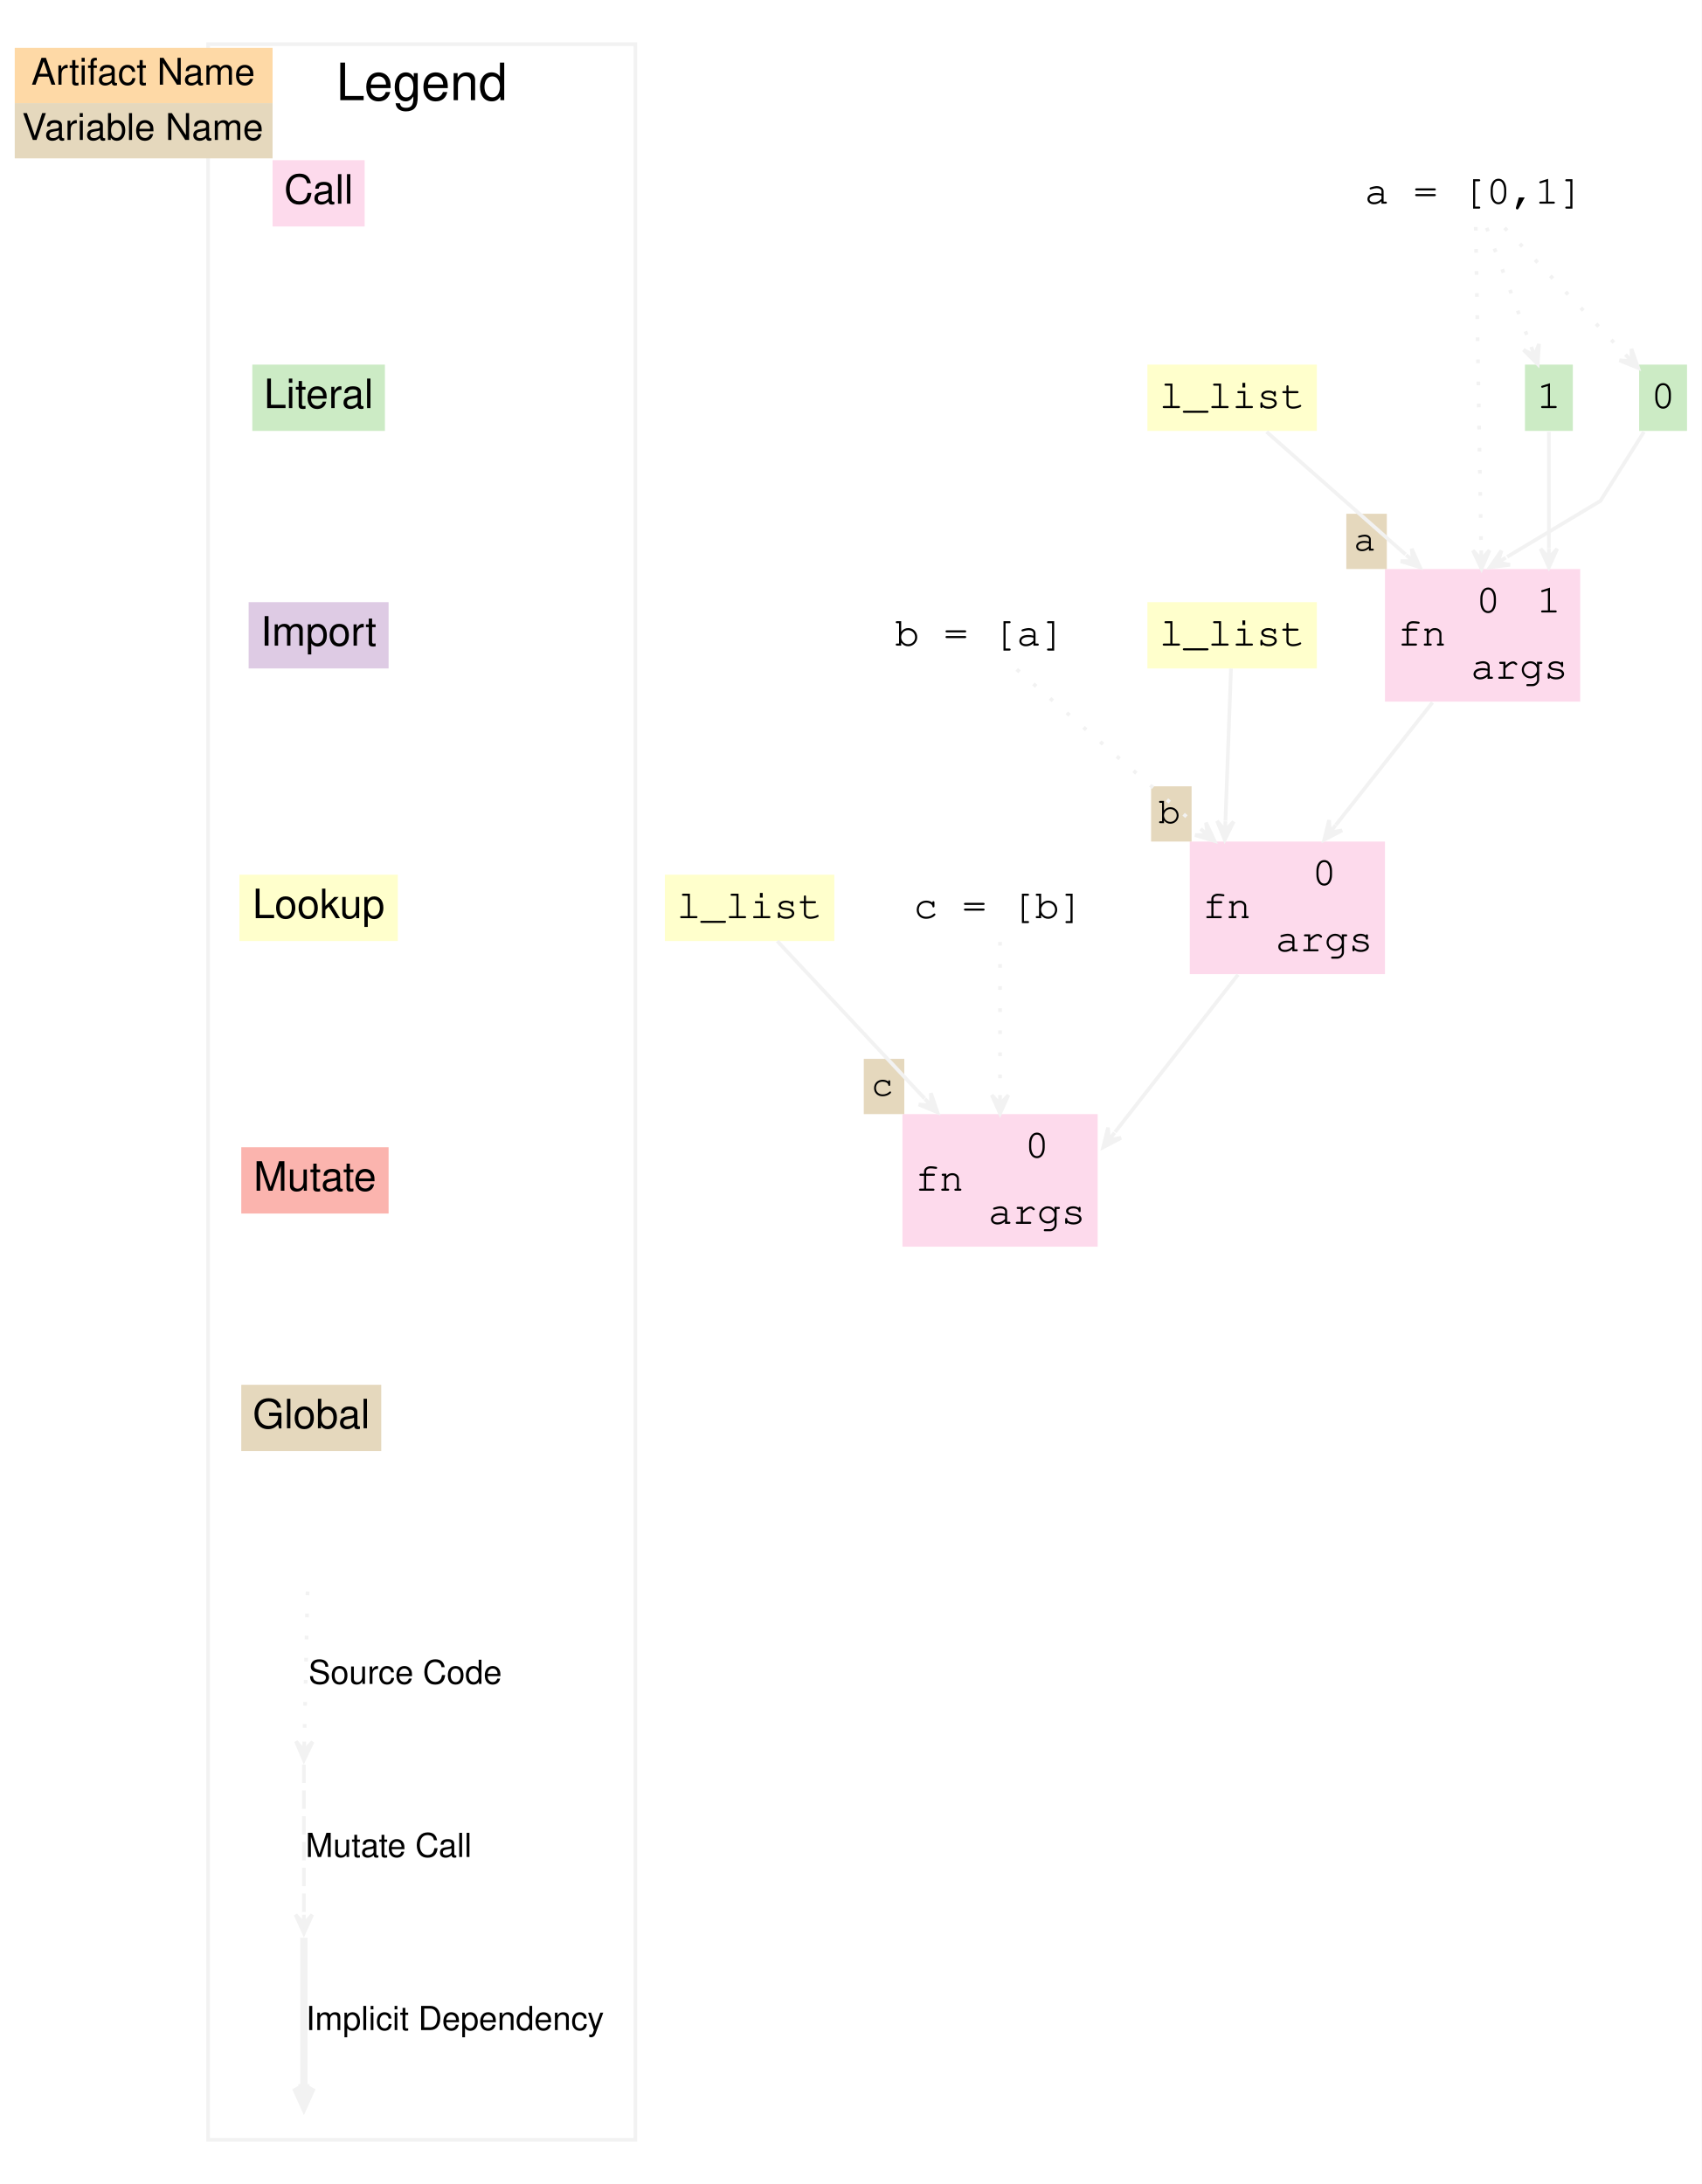
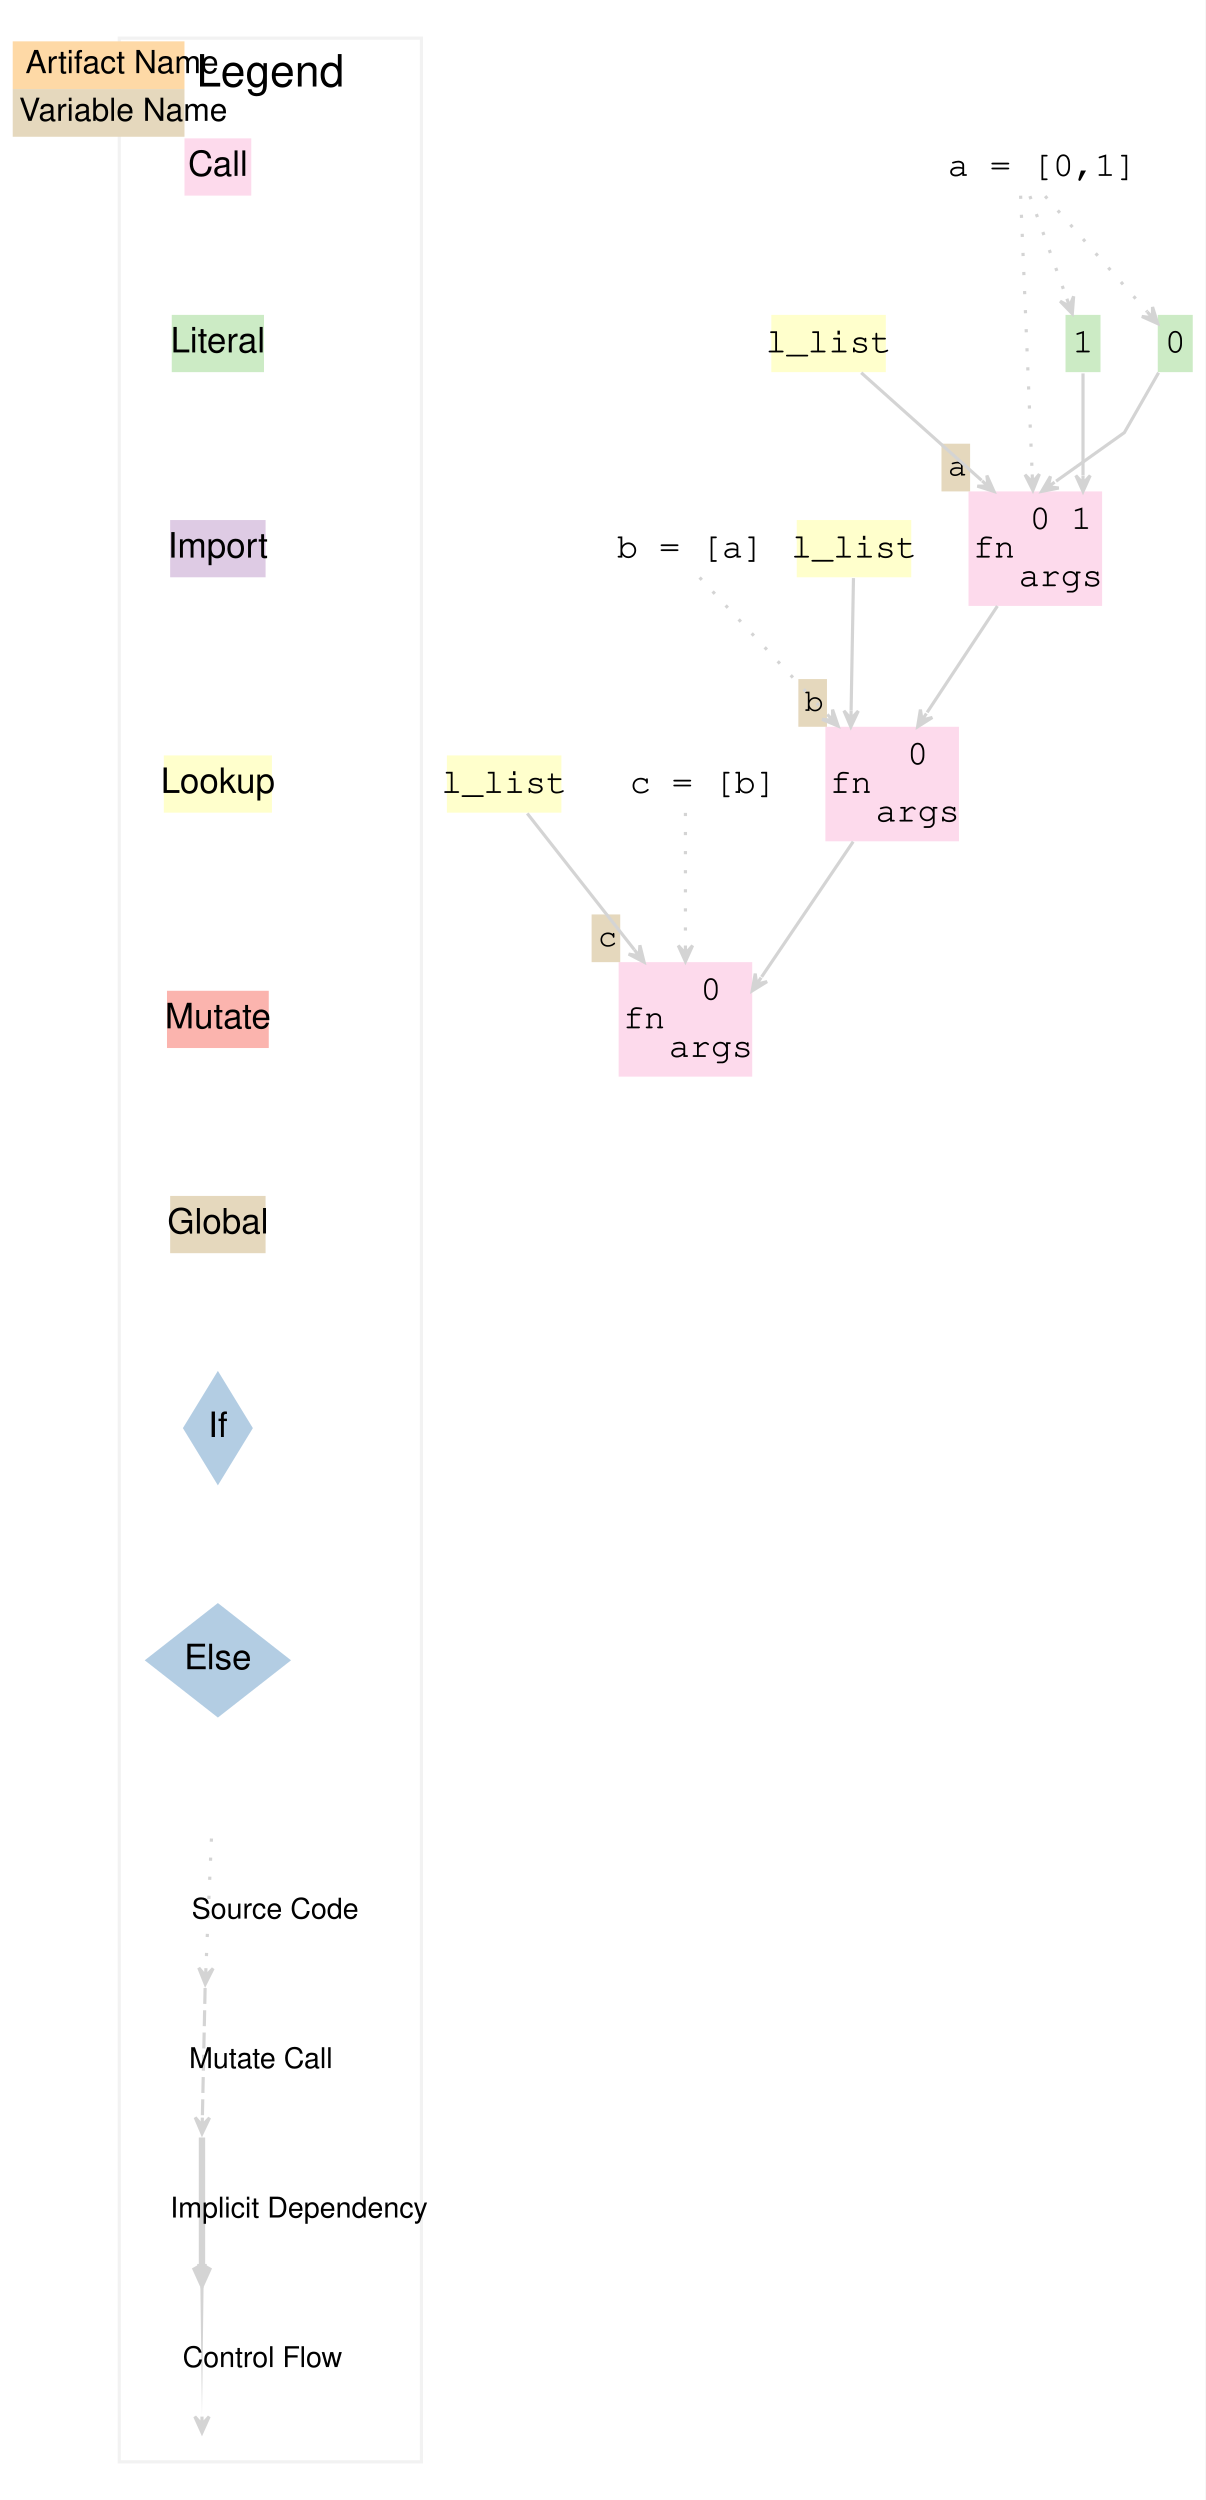
- <svg xmlns="http://www.w3.org/2000/svg" width="462pt" height="593pt" viewBox="0 0 462 593">
-   <g class="graph" transform="scale(1) translate(4 589)">
-     <polygon points="-4 4 -4 -589 458 -589 458 4" fill="#fff" stroke="transparent" />
+ <svg xmlns="http://www.w3.org/2000/svg" width="379pt" height="786pt" viewBox="0 0 379 786">
+   <g class="graph" transform="scale(1) translate(4 782)">
+     <polygon points="-4 4 -4 -782 375 -782 375 4" fill="#fff" stroke="transparent" />
    <g class="cluster">
-       <polygon points="52.5 -8 52.5 -577 168.5 -577 168.5 -8" fill="none" stroke="#f2f2f2" />
-       <text x="110.5" y="-561.8" font-family="Helvetica,sans-Serif" font-size="14" text-anchor="middle">Legend</text>
+       <polygon points="33.5 -8 33.5 -770 128.5 -770 128.5 -8" fill="none" stroke="#f2f2f2" />
+       <text x="81" y="-754.8" fill="#000000" font-family="Helvetica,sans-Serif" font-size="14" text-anchor="middle">Legend</text>
    </g>
    <g class="node">
-       <polygon points="70 -527.5 70 -545.5 95 -545.5 95 -527.5" fill="#fddaec" stroke="#f2f2f2" stroke-width="0" />
-       <text x="82.5" y="-533.7" fill="#000000" font-family="Helvetica,sans-Serif" font-size="11" text-anchor="middle">Call</text>
-       <polygon points="0 -561 0 -576 70 -576 70 -561" fill="#fed9a6" stroke="transparent" />
-       <text x="4.5" y="-566" fill="#000000" font-family="Helvetica,sans-Serif" font-size="10">Artifact Name</text>
-       <polygon points="0 -546 0 -561 70 -561 70 -546" fill="#e5d8bd" stroke="transparent" />
-       <text x="2" y="-551" fill="#000000" font-family="Helvetica,sans-Serif" font-size="10">Variable Name</text>
-       <polygon points="100.5 -490 64.5 -490 64.5 -472 100.5 -472" fill="#ccebc5" stroke="#f2f2f2" stroke-width="0" />
-       <text x="82.5" y="-478.2" fill="#000000" font-family="Helvetica,sans-Serif" font-size="11" text-anchor="middle">Literal</text>
-       <polygon points="101.5 -425.5 63.5 -425.5 63.5 -407.5 101.5 -407.5" fill="#decbe4" stroke="#f2f2f2" stroke-width="0" />
-       <text x="82.5" y="-413.7" fill="#000000" font-family="Helvetica,sans-Serif" font-size="11" text-anchor="middle">Import</text>
-       <polygon points="104 -351.5 61 -351.5 61 -333.5 104 -333.5" fill="#ffc" stroke="#f2f2f2" stroke-width="0" />
-       <text x="82.5" y="-339.7" fill="#000000" font-family="Helvetica,sans-Serif" font-size="11" text-anchor="middle">Lookup</text>
-       <polygon points="61.5 -259.5 61.5 -277.5 101.5 -277.5 101.5 -259.5" fill="#fbb4ae" stroke="#f2f2f2" stroke-width="0" />
-       <text x="81.5" y="-265.7" fill="#000000" font-family="Helvetica,sans-Serif" font-size="11" text-anchor="middle">Mutate</text>
-       <polygon points="99.5 -213 61.5 -213 61.5 -195 99.5 -195" fill="#e5d8bd" stroke="#f2f2f2" stroke-width="0" />
-       <text x="80.5" y="-201.2" fill="#000000" font-family="Helvetica,sans-Serif" font-size="11" text-anchor="middle">Global</text>
+       <polygon points="54 -720.5 54 -738.5 75 -738.5 75 -720.5" fill="#fddaec" stroke="#f2f2f2" stroke-width="0" />
+       <text x="64.5" y="-726.7" fill="#000000" font-family="Helvetica,sans-Serif" font-size="11" text-anchor="middle">Call</text>
+       <polygon points="0 -754 0 -769 54 -769 54 -754" fill="#fed9a6" stroke="transparent" />
+       <text x="4" y="-759" fill="#000000" font-family="Helvetica,sans-Serif" font-size="10">Artifact Name</text>
+       <polygon points="0 -739 0 -754 54 -754 54 -739" fill="#e5d8bd" stroke="transparent" />
+       <text x="2" y="-744" fill="#000000" font-family="Helvetica,sans-Serif" font-size="10">Variable Name</text>
+       <polygon points="79 -683 50 -683 50 -665 79 -665" fill="#ccebc5" stroke="#f2f2f2" stroke-width="0" />
+       <text x="64.5" y="-671.2" fill="#000000" font-family="Helvetica,sans-Serif" font-size="11" text-anchor="middle">Literal</text>
+       <polygon points="79.5 -618.5 49.5 -618.5 49.5 -600.5 79.5 -600.5" fill="#decbe4" stroke="#f2f2f2" stroke-width="0" />
+       <text x="64.5" y="-606.7" fill="#000000" font-family="Helvetica,sans-Serif" font-size="11" text-anchor="middle">Import</text>
+       <polygon points="81.5 -544.5 47.5 -544.5 47.5 -526.5 81.5 -526.5" fill="#ffc" stroke="#f2f2f2" stroke-width="0" />
+       <text x="64.5" y="-532.7" fill="#000000" font-family="Helvetica,sans-Serif" font-size="11" text-anchor="middle">Lookup</text>
+       <polygon points="48.5 -452.5 48.5 -470.5 80.5 -470.5 80.5 -452.5" fill="#fbb4ae" stroke="#f2f2f2" stroke-width="0" />
+       <text x="64.5" y="-458.7" fill="#000000" font-family="Helvetica,sans-Serif" font-size="11" text-anchor="middle">Mutate</text>
+       <polygon points="79.5 -406 49.5 -406 49.5 -388 79.5 -388" fill="#e5d8bd" stroke="#f2f2f2" stroke-width="0" />
+       <text x="64.5" y="-394.2" fill="#000000" font-family="Helvetica,sans-Serif" font-size="11" text-anchor="middle">Global</text>
+       <polygon points="64.5 -351 53.5 -333 64.5 -315 75.5 -333" fill="#b3cde3" stroke="#f2f2f2" stroke-width="0" />
+       <text x="64.5" y="-330.2" fill="#000000" font-family="Helvetica,sans-Serif" font-size="11" text-anchor="middle">If</text>
+       <polygon points="64.5 -278 41.5 -260 64.5 -242 87.5 -260" fill="#b3cde3" stroke="#f2f2f2" stroke-width="0" />
+       <text x="64.5" y="-257.2" fill="#000000" font-family="Helvetica,sans-Serif" font-size="11" text-anchor="middle">Else</text>
    </g>
    <g class="edge">
-       <path d="m79.5-156.87c-0.05 2.11-0.63 28.8-0.88 40.47" fill="none" stroke="#f2f2f2" stroke-dasharray="1,5" />
-       <polygon points="78.5 -111.12 80.86 -116.07 78.56 -113.62 78.61 -116.12 78.61 -116.12 78.61 -116.12 78.56 -113.62 76.36 -116.17 78.5 -111.12" fill="#f2f2f2" stroke="#f2f2f2" />
-       <text x="106" y="-131.8" font-family="Helvetica,sans-Serif" font-size="9" text-anchor="middle">Source Code</text>
-       <path d="m78.5-109.87v40.47" fill="none" stroke="#f2f2f2" stroke-dasharray="5,2" />
-       <polygon points="78.5 -64.12 80.75 -69.12 78.5 -66.62 78.5 -69.12 78.5 -69.12 78.5 -69.12 78.5 -66.62 76.25 -69.12 78.5 -64.12" fill="#f2f2f2" stroke="#f2f2f2" />
-       <text x="101.5" y="-84.8" font-family="Helvetica,sans-Serif" font-size="9" text-anchor="middle">Mutate Call</text>
-       <path d="m78.5-62.87v40.47" fill="none" stroke="#f2f2f2" stroke-width="2" />
-       <polygon points="78.5 -17.12 80.75 -22.12 79 -19.62 79 -22.12 78.5 -22.12 78 -22.12 78 -19.62 76.25 -22.12 78.5 -17.12" fill="#f2f2f2" stroke="#f2f2f2" stroke-width="2" />
-       <text x="119.5" y="-37.8" font-family="Helvetica,sans-Serif" font-size="9" text-anchor="middle">Implicit Dependency</text>
+       <path d="m62.478-203.97c-0.168 3.942-1.232 28.95-1.726 40.562" fill="none" stroke="#d4d4d4" stroke-dasharray="1,5" />
+       <polygon points="60.531 -158.22 62.991 -163.12 60.637 -160.72 60.743 -163.21 60.743 -163.21 60.743 -163.21 60.637 -160.72 58.495 -163.31 60.531 -158.22" fill="#d4d4d4" stroke="#d4d4d4" />
+       <text x="82.5" y="-178.8" fill="#000000" font-family="Helvetica,sans-Serif" font-size="9" text-anchor="middle">Source Code</text>
+       <path d="m60.489-156.97c-0.084 3.942-0.616 28.95-0.863 40.562" fill="none" stroke="#d4d4d4" stroke-dasharray="5,2" />
+       <polygon points="59.515 -111.22 61.871 -116.17 59.568 -113.72 59.622 -116.22 59.622 -116.22 59.622 -116.22 59.568 -113.72 57.372 -116.27 59.515 -111.22" fill="#d4d4d4" stroke="#d4d4d4" />
+       <text x="78" y="-131.8" fill="#000000" font-family="Helvetica,sans-Serif" font-size="9" text-anchor="middle">Mutate Call</text>
+       <path d="m59.5-109.97v40.562" fill="none" stroke="#d4d4d4" stroke-width="2" />
+       <polygon points="59.5 -64.22 61.75 -69.219 60 -66.719 60 -69.219 59.5 -69.22 59 -69.22 59 -66.72 57.25 -69.22 59.5 -64.22" fill="#d4d4d4" stroke="#d4d4d4" stroke-width="2" />
+       <text x="90" y="-84.8" fill="#000000" font-family="Helvetica,sans-Serif" font-size="9" text-anchor="middle">Implicit Dependency</text>
+       <polygon points="60 -62.972 59.991 -62.227 59.978 -61.192 59.962 -59.893 59.943 -58.355 59.922 -56.604 59.898 -54.667 59.872 -52.569 59.844 -50.336 59.815 -47.993 59.786 -45.567 59.755 -43.084 59.724 -40.569 59.693 -38.048 59.662 -35.547 59.632 -33.092 59.602 -30.709 59.574 -28.424 59.548 -26.261 59.523 -24.248 59.5 -22.41 59.5 -22.41 59.477 -24.248 59.452 -26.261 59.426 -28.424 59.398 -30.709 59.368 -33.092 59.338 -35.547 59.307 -38.048 59.276 -40.569 59.245 -43.084 59.214 -45.567 59.185 -47.993 59.156 -50.336 59.128 -52.569 59.102 -54.667 59.078 -56.604 59.057 -58.355 59.038 -59.893 59.022 -61.192 59.009 -62.227 59 -62.972" fill="#d4d4d4" stroke="transparent" />
+       <polygon points="59.5 -17.22 61.75 -22.219 59.5 -19.72 59.5 -22.22 59.5 -22.22 59.5 -22.22 59.5 -19.72 57.25 -22.22 59.5 -17.22" fill="#d4d4d4" stroke="#d4d4d4" />
+       <text x="78.5" y="-37.8" fill="#000000" font-family="Helvetica,sans-Serif" font-size="9" text-anchor="middle">Control Flow</text>
    </g>
    <g class="node">
-       <polygon points="454 -490 441 -490 441 -472 454 -472" fill="#ccebc5" stroke="#f2f2f2" stroke-width="0" />
-       <text x="447.5" y="-478.2" fill="#000000" font-family="Courier,monospace" font-size="11" text-anchor="middle">0</text>
-       <polygon points="372 -398.5 372 -434.5 425 -434.5 425 -398.5" fill="#fddaec" stroke="#f2f2f2" stroke-width="0" />
-       <text x="382" y="-413.7" fill="#000000" font-family="Courier,monospace" font-size="11" text-anchor="middle">fn</text>
-       <polyline points="392 -398.5 392 -434.5" fill="none" stroke="#f2f2f2" stroke-width="0" />
-       <text x="400" y="-422.7" fill="#000000" font-family="Courier,monospace" font-size="11" text-anchor="middle">0</text>
-       <polyline points="408 -416.5 408 -434.5" fill="none" stroke="#f2f2f2" stroke-width="0" />
-       <text x="416.5" y="-422.7" fill="#000000" font-family="Courier,monospace" font-size="11" text-anchor="middle">1</text>
-       <polyline points="392 -416.5 425 -416.5" fill="none" stroke="#f2f2f2" stroke-width="0" />
-       <text x="408.5" y="-404.7" fill="#000000" font-family="Courier,monospace" font-size="11" text-anchor="middle">args</text>
-       <polygon points="361.5 -434.5 361.5 -449.5 372.5 -449.5 372.5 -434.5" fill="#e5d8bd" stroke="transparent" />
-       <text x="363.5" y="-439.5" fill="#000000" font-family="Courier,monospace" font-size="10">a</text>
+       <polygon points="371 -683 360 -683 360 -665 371 -665" fill="#ccebc5" stroke="#f2f2f2" stroke-width="0" />
+       <text x="365.5" y="-671.2" fill="#000000" font-family="Courier,monospace" font-size="11" text-anchor="middle">0</text>
+       <polygon points="300.5 -591.5 300.5 -627.5 342.5 -627.5 342.5 -591.5" fill="#fddaec" stroke="#f2f2f2" stroke-width="0" />
+       <text x="308.5" y="-606.7" fill="#000000" font-family="Courier,monospace" font-size="11" text-anchor="middle">fn</text>
+       <polyline points="316.5 -591.5 316.5 -627.5" fill="none" stroke="#f2f2f2" stroke-width="0" />
+       <text x="323" y="-615.7" fill="#000000" font-family="Courier,monospace" font-size="11" text-anchor="middle">0</text>
+       <polyline points="329.5 -609.5 329.5 -627.5" fill="none" stroke="#f2f2f2" stroke-width="0" />
+       <text x="336" y="-615.7" fill="#000000" font-family="Courier,monospace" font-size="11" text-anchor="middle">1</text>
+       <polyline points="316.5 -609.5 342.5 -609.5" fill="none" stroke="#f2f2f2" stroke-width="0" />
+       <text x="329.5" y="-597.7" fill="#000000" font-family="Courier,monospace" font-size="11" text-anchor="middle">args</text>
+       <polygon points="292 -627.5 292 -642.5 301 -642.5 301 -627.5" fill="#e5d8bd" stroke="transparent" />
+       <text x="294" y="-632.5" fill="#000000" font-family="Courier,monospace" font-size="10">a</text>
    </g>
-     <g class="edge" stroke="#f2f2f2">
-       <path d="m442.31-471.75c-5 7.94-11.81 18.75-11.81 18.75s-16.88 10.12-25.31 15.19" fill="none" />
-       <polygon points="400.5 -435 405.95 -435.64 402.64 -436.29 404.79 -437.57 404.79 -437.57 404.79 -437.57 402.64 -436.29 403.63 -439.5 400.5 -435" fill="#f2f2f2" />
+     <g class="edge" stroke="#d4d4d4">
+       <path d="m360.26-664.83c-4.666 8.166-10.761 18.832-10.761 18.832s-14.022 9.977-21.471 15.278" fill="none" />
+       <polygon points="323.5 -627.5 328.88 -628.57 325.54 -628.95 327.57 -630.4 327.57 -630.4 327.57 -630.4 325.54 -628.95 326.27 -632.23 323.5 -627.5" fill="#d4d4d4" />
    </g>
    <g class="node">
-       <polygon points="423 -490 410 -490 410 -472 423 -472" fill="#ccebc5" stroke="#f2f2f2" stroke-width="0" />
-       <text x="416.5" y="-478.2" fill="#000000" font-family="Courier,monospace" font-size="11" text-anchor="middle">1</text>
+       <polygon points="342 -683 331 -683 331 -665 342 -665" fill="#ccebc5" stroke="#f2f2f2" stroke-width="0" />
+       <text x="336.5" y="-671.2" fill="#000000" font-family="Courier,monospace" font-size="11" text-anchor="middle">1</text>
    </g>
-     <g class="edge" stroke="#f2f2f2">
-       <path d="m416.5-471.75v31.63" fill="none" />
-       <polygon points="416.5 -435 418.75 -440 416.5 -437.5 416.5 -440 416.5 -440 416.5 -440 416.5 -437.5 414.25 -440 416.5 -435" fill="#f2f2f2" />
+     <g class="edge" stroke="#d4d4d4">
+       <path d="m336.5-664.59v32.006" fill="none" />
+       <polygon points="336.5 -627.5 338.75 -632.5 336.5 -630 336.5 -632.5 336.5 -632.5 336.5 -632.5 336.5 -630 334.25 -632.5 336.5 -627.5" fill="#d4d4d4" />
    </g>
    <g class="node">
-       <polygon points="353.5 -490 307.5 -490 307.5 -472 353.5 -472" fill="#ffc" stroke="#f2f2f2" stroke-width="0" />
-       <text x="330.5" y="-478.2" fill="#000000" font-family="Courier,monospace" font-size="11" text-anchor="middle">l_list</text>
+       <polygon points="274.5 -683 238.5 -683 238.5 -665 274.5 -665" fill="#ffc" stroke="#f2f2f2" stroke-width="0" />
+       <text x="256.5" y="-671.2" fill="#000000" font-family="Courier,monospace" font-size="11" text-anchor="middle">l_list</text>
    </g>
-     <g class="edge" stroke="#f2f2f2">
-       <path d="m339.85-471.75c11.28 9.95 29.7 26.21 37.72 33.28" fill="none" />
-       <polygon points="381.5 -435 379.24 -440 379.63 -436.65 377.75 -438.31 377.75 -438.31 377.75 -438.31 379.63 -436.65 376.26 -436.62 381.5 -435" fill="#f2f2f2" />
+     <g class="edge" stroke="#d4d4d4">
+       <path d="m266.77-664.81c11.603 10.375 29.898 26.736 37.837 33.835" fill="none" />
+       <polygon points="308.5 -627.5 306.27 -632.51 306.64 -629.17 304.77 -630.83 304.77 -630.83 304.77 -630.83 306.64 -629.17 303.27 -629.16 308.5 -627.5" fill="#d4d4d4" />
    </g>
    <g class="node">
-       <polygon points="319 -324.5 319 -360.5 372 -360.5 372 -324.5" fill="#fddaec" stroke="#f2f2f2" stroke-width="0" />
-       <text x="329" y="-339.7" fill="#000000" font-family="Courier,monospace" font-size="11" text-anchor="middle">fn</text>
-       <polyline points="339 -324.5 339 -360.5" fill="none" stroke="#f2f2f2" stroke-width="0" />
-       <text x="355.5" y="-348.7" fill="#000000" font-family="Courier,monospace" font-size="11" text-anchor="middle">0</text>
-       <polyline points="339 -342.5 372 -342.5" fill="none" stroke="#f2f2f2" stroke-width="0" />
-       <text x="355.5" y="-330.7" fill="#000000" font-family="Courier,monospace" font-size="11" text-anchor="middle">args</text>
-       <polygon points="308.5 -360.5 308.5 -375.5 319.5 -375.5 319.5 -360.5" fill="#e5d8bd" stroke="transparent" />
-       <text x="310.5" y="-365.5" fill="#000000" font-family="Courier,monospace" font-size="10">b</text>
+       <polygon points="255.5 -517.5 255.5 -553.5 297.5 -553.5 297.5 -517.5" fill="#fddaec" stroke="#f2f2f2" stroke-width="0" />
+       <text x="263.5" y="-532.7" fill="#000000" font-family="Courier,monospace" font-size="11" text-anchor="middle">fn</text>
+       <polyline points="271.5 -517.5 271.5 -553.5" fill="none" stroke="#f2f2f2" stroke-width="0" />
+       <text x="284.5" y="-541.7" fill="#000000" font-family="Courier,monospace" font-size="11" text-anchor="middle">0</text>
+       <polyline points="271.5 -535.5 297.5 -535.5" fill="none" stroke="#f2f2f2" stroke-width="0" />
+       <text x="284.5" y="-523.7" fill="#000000" font-family="Courier,monospace" font-size="11" text-anchor="middle">args</text>
+       <polygon points="247 -553.5 247 -568.5 256 -568.5 256 -553.5" fill="#e5d8bd" stroke="transparent" />
+       <text x="249" y="-558.5" fill="#000000" font-family="Courier,monospace" font-size="10">b</text>
    </g>
-     <g class="edge" stroke="#f2f2f2">
-       <path d="m384.89-398.26c-9.25 11.73-20.76 26.33-26.23 33.25" fill="none" />
-       <polygon points="355.5 -361 360.36 -363.53 357.05 -362.96 358.6 -364.93 358.6 -364.93 358.6 -364.93 357.05 -362.96 356.83 -366.32 355.5 -361" fill="#f2f2f2" />
+     <g class="edge" stroke="#d4d4d4">
+       <path d="m309.59-591.47c-7.774 11.766-17.334 26.236-22.097 33.444" fill="none" />
+       <polygon points="284.5 -553.5 289.13 -556.43 285.88 -555.59 287.26 -557.67 287.26 -557.67 287.26 -557.67 285.88 -555.59 285.38 -558.91 284.5 -553.5" fill="#d4d4d4" />
    </g>
    <g class="node">
-       <polygon points="353.5 -425.5 307.5 -425.5 307.5 -407.5 353.5 -407.5" fill="#ffc" stroke="#f2f2f2" stroke-width="0" />
-       <text x="330.5" y="-413.7" fill="#000000" font-family="Courier,monospace" font-size="11" text-anchor="middle">l_list</text>
+       <polygon points="282.5 -618.5 246.5 -618.5 246.5 -600.5 282.5 -600.5" fill="#ffc" stroke="#f2f2f2" stroke-width="0" />
+       <text x="264.5" y="-606.7" fill="#000000" font-family="Courier,monospace" font-size="11" text-anchor="middle">l_list</text>
    </g>
-     <g class="edge" stroke="#f2f2f2">
-       <path d="m330.2-407.46c-0.41 11.37-1.16 31.82-1.51 41.33" fill="none" />
-       <polygon points="328.5 -361 330.93 -365.91 328.59 -363.5 328.68 -366 328.68 -366 328.68 -366 328.59 -363.5 326.43 -366.08 328.5 -361" fill="#f2f2f2" />
+     <g class="edge" stroke="#d4d4d4">
+       <path d="m264.33-600.25c-0.213 11.929-0.576 32.263-0.744 41.684" fill="none" />
+       <polygon points="263.5 -553.5 265.84 -558.46 263.54 -556 263.59 -558.5 263.59 -558.5 263.59 -558.5 263.54 -556 261.34 -558.54 263.5 -553.5" fill="#d4d4d4" />
    </g>
    <g class="node">
-       <polygon points="241 -250.5 241 -286.5 294 -286.5 294 -250.5" fill="#fddaec" stroke="#f2f2f2" stroke-width="0" />
-       <text x="251" y="-265.7" fill="#000000" font-family="Courier,monospace" font-size="11" text-anchor="middle">fn</text>
-       <polyline points="261 -250.5 261 -286.5" fill="none" stroke="#f2f2f2" stroke-width="0" />
-       <text x="277.5" y="-274.7" fill="#000000" font-family="Courier,monospace" font-size="11" text-anchor="middle">0</text>
-       <polyline points="261 -268.5 294 -268.5" fill="none" stroke="#f2f2f2" stroke-width="0" />
-       <text x="277.5" y="-256.7" fill="#000000" font-family="Courier,monospace" font-size="11" text-anchor="middle">args</text>
-       <polygon points="230.5 -286.5 230.5 -301.5 241.5 -301.5 241.5 -286.5" fill="#e5d8bd" stroke="transparent" />
-       <text x="232.5" y="-291.5" fill="#000000" font-family="Courier,monospace" font-size="10">c</text>
+       <polygon points="190.5 -443.5 190.5 -479.5 232.5 -479.5 232.5 -443.5" fill="#fddaec" stroke="#f2f2f2" stroke-width="0" />
+       <text x="198.5" y="-458.7" fill="#000000" font-family="Courier,monospace" font-size="11" text-anchor="middle">fn</text>
+       <polyline points="206.5 -443.5 206.5 -479.5" fill="none" stroke="#f2f2f2" stroke-width="0" />
+       <text x="219.5" y="-467.7" fill="#000000" font-family="Courier,monospace" font-size="11" text-anchor="middle">0</text>
+       <polyline points="206.5 -461.5 232.5 -461.5" fill="none" stroke="#f2f2f2" stroke-width="0" />
+       <text x="219.5" y="-449.7" fill="#000000" font-family="Courier,monospace" font-size="11" text-anchor="middle">args</text>
+       <polygon points="182 -479.5 182 -494.5 191 -494.5 191 -479.5" fill="#e5d8bd" stroke="transparent" />
+       <text x="184" y="-484.5" fill="#000000" font-family="Courier,monospace" font-size="10">c</text>
    </g>
-     <g class="edge" stroke="#f2f2f2">
-       <path d="m332.1-324.35c-11.34 14.52-26.77 34.27-33.38 42.73" fill="none" />
-       <polygon points="295.5 -277.5 300.35 -280.05 297.04 -279.47 298.58 -281.44 298.58 -281.44 298.58 -281.44 297.04 -279.47 296.81 -282.83 295.5 -277.5" fill="#f2f2f2" />
+     <g class="edge" stroke="#d4d4d4">
+       <path d="m264.24-517.39c-9.866 14.575-23.008 33.99-28.796 42.539" fill="none" />
+       <polygon points="232.5 -470.5 237.17 -473.38 233.9 -472.57 235.3 -474.64 235.3 -474.64 235.3 -474.64 233.9 -472.57 233.44 -475.9 232.5 -470.5" fill="#d4d4d4" />
    </g>
    <g class="node">
-       <polygon points="222.5 -351.5 176.5 -351.5 176.5 -333.5 222.5 -333.5" fill="#ffc" stroke="#f2f2f2" stroke-width="0" />
-       <text x="199.5" y="-339.7" fill="#000000" font-family="Courier,monospace" font-size="11" text-anchor="middle">l_list</text>
+       <polygon points="172.5 -544.5 136.5 -544.5 136.5 -526.5 172.5 -526.5" fill="#ffc" stroke="#f2f2f2" stroke-width="0" />
+       <text x="154.5" y="-532.7" fill="#000000" font-family="Courier,monospace" font-size="11" text-anchor="middle">l_list</text>
    </g>
-     <g class="edge" stroke="#f2f2f2">
-       <path d="m207.03-333.46c11.19 11.96 31.79 33.97 39.98 42.73" fill="none" />
-       <polygon points="250.5 -287 248.73 -292.19 248.79 -288.83 247.08 -290.65 247.08 -290.65 247.08 -290.65 248.79 -288.83 245.44 -289.11 250.5 -287" fill="#f2f2f2" />
+     <g class="edge" stroke="#d4d4d4">
+       <path d="m161.77-526.25c9.764 12.426 26.692 33.972 33.632 42.804" fill="none" />
+       <polygon points="198.5 -479.5 197.18 -484.82 196.96 -481.47 195.41 -483.43 195.41 -483.43 195.41 -483.43 196.96 -481.47 193.64 -482.04 198.5 -479.5" fill="#d4d4d4" />
    </g>
    <g class="node">
-       <text x="366.5" y="-533.7" fill="#000000" font-family="Courier,monospace" font-size="11">a = [0,1]</text>
+       <text x="294" y="-726.7" fill="#000000" font-family="Courier,monospace" font-size="11">a = [0,1]</text>
    </g>
-     <g class="edge" stroke="#f2f2f2">
-       <path d="m404.47-527.14c8.8 9.24 23.01 24.14 32.67 34.28" fill="none" stroke-dasharray="1,5" />
-       <polygon points="440.73 -489.1 438.91 -494.28 439 -490.91 437.28 -492.72 437.28 -492.72 437.28 -492.72 439 -490.91 435.65 -491.17 440.73 -489.1" fill="#f2f2f2" />
-       <path d="m399.62-527.14c3.22 8.61 8.28 22.14 12.02 32.15" fill="none" stroke-dasharray="1,5" />
-       <polygon points="413.46 -490.13 413.82 -495.6 412.59 -492.47 411.71 -494.81 411.71 -494.81 411.71 -494.81 412.59 -492.47 409.6 -494.02 413.46 -490.13" fill="#f2f2f2" />
-       <path d="m396.64-527.39c0.3 17.87 1.03 61.14 1.48 87.74" fill="none" stroke-dasharray="1,5" />
-       <polygon points="398.21 -434.56 400.38 -439.6 398.17 -437.06 398.13 -439.56 398.13 -439.56 398.13 -439.56 398.17 -437.06 395.88 -439.52 398.21 -434.56" fill="#f2f2f2" />
+     <g class="edge" stroke="#d4d4d4">
+       <path d="m324.59-720.34c8.831 10.002 22.926 25.967 32.048 36.3" fill="none" stroke-dasharray="1,5" />
+       <polygon points="359.99 -680.25 358.36 -685.48 358.33 -682.12 356.68 -683.99 356.68 -683.99 356.68 -683.99 358.33 -682.12 354.99 -682.5 359.99 -680.25" fill="#d4d4d4" />
+       <path d="m319.8-720.34c3.137 8.704 7.901 21.924 11.538 32.018" fill="none" stroke-dasharray="1,5" />
+       <polygon points="333.13 -683.36 333.55 -688.83 332.28 -685.72 331.43 -688.07 331.43 -688.07 331.43 -688.07 332.28 -685.72 329.31 -687.3 333.13 -683.36" fill="#d4d4d4" />
+       <path d="m316.88-720.48c0.766 18.396 2.532 60.762 3.646 87.504" fill="none" stroke-dasharray="1,5" />
+       <polygon points="320.74 -627.85 322.78 -632.94 320.63 -630.35 320.53 -632.84 320.53 -632.84 320.53 -632.84 320.63 -630.35 318.28 -632.75 320.74 -627.85" fill="#d4d4d4" />
    </g>
    <g class="node">
-       <text x="239" y="-413.7" fill="#000000" font-family="Courier,monospace" font-size="11">b = [a]</text>
+       <text x="190" y="-606.7" fill="#000000" font-family="Courier,monospace" font-size="11">b = [a]</text>
    </g>
-     <g class="edge" stroke="#f2f2f2">
-       <path d="m272.02-407.24c12.01 10.42 33.09 28.71 49.6 43.03" fill="none" stroke-dasharray="1,5" />
-       <polygon points="325.72 -360.66 323.41 -365.64 323.83 -362.3 321.94 -363.94 321.94 -363.94 321.94 -363.94 323.83 -362.3 320.46 -362.24 325.72 -360.66" fill="#f2f2f2" />
+     <g class="edge" stroke="#d4d4d4">
+       <path d="m215.96-600.43c9.868 10.583 26.532 28.454 39.881 42.77" fill="none" stroke-dasharray="1,5" />
+       <polygon points="259.51 -553.72 257.75 -558.91 257.81 -555.55 256.1 -557.38 256.1 -557.38 256.1 -557.38 257.81 -555.55 254.45 -555.84 259.51 -553.72" fill="#d4d4d4" />
    </g>
    <g class="node">
-       <text x="244" y="-339.7" fill="#000000" font-family="Courier,monospace" font-size="11">c = [b]</text>
+       <text x="194" y="-532.7" fill="#000000" font-family="Courier,monospace" font-size="11">c = [b]</text>
    </g>
-     <g class="edge" stroke="#f2f2f2">
-       <path d="m267.5-333.24v41.56" fill="none" stroke-dasharray="1,5" />
-       <polygon points="267.5 -286.66 269.75 -291.66 267.5 -289.16 267.5 -291.66 267.5 -291.66 267.5 -291.66 267.5 -289.16 265.25 -291.66 267.5 -286.66" fill="#f2f2f2" />
+     <g class="edge" stroke="#d4d4d4">
+       <path d="m211.5-526.43v41.662" fill="none" stroke-dasharray="1,5" />
+       <polygon points="211.5 -479.72 213.75 -484.72 211.5 -482.22 211.5 -484.72 211.5 -484.72 211.5 -484.72 211.5 -482.22 209.25 -484.72 211.5 -479.72" fill="#d4d4d4" />
    </g>
  </g>
</svg>
